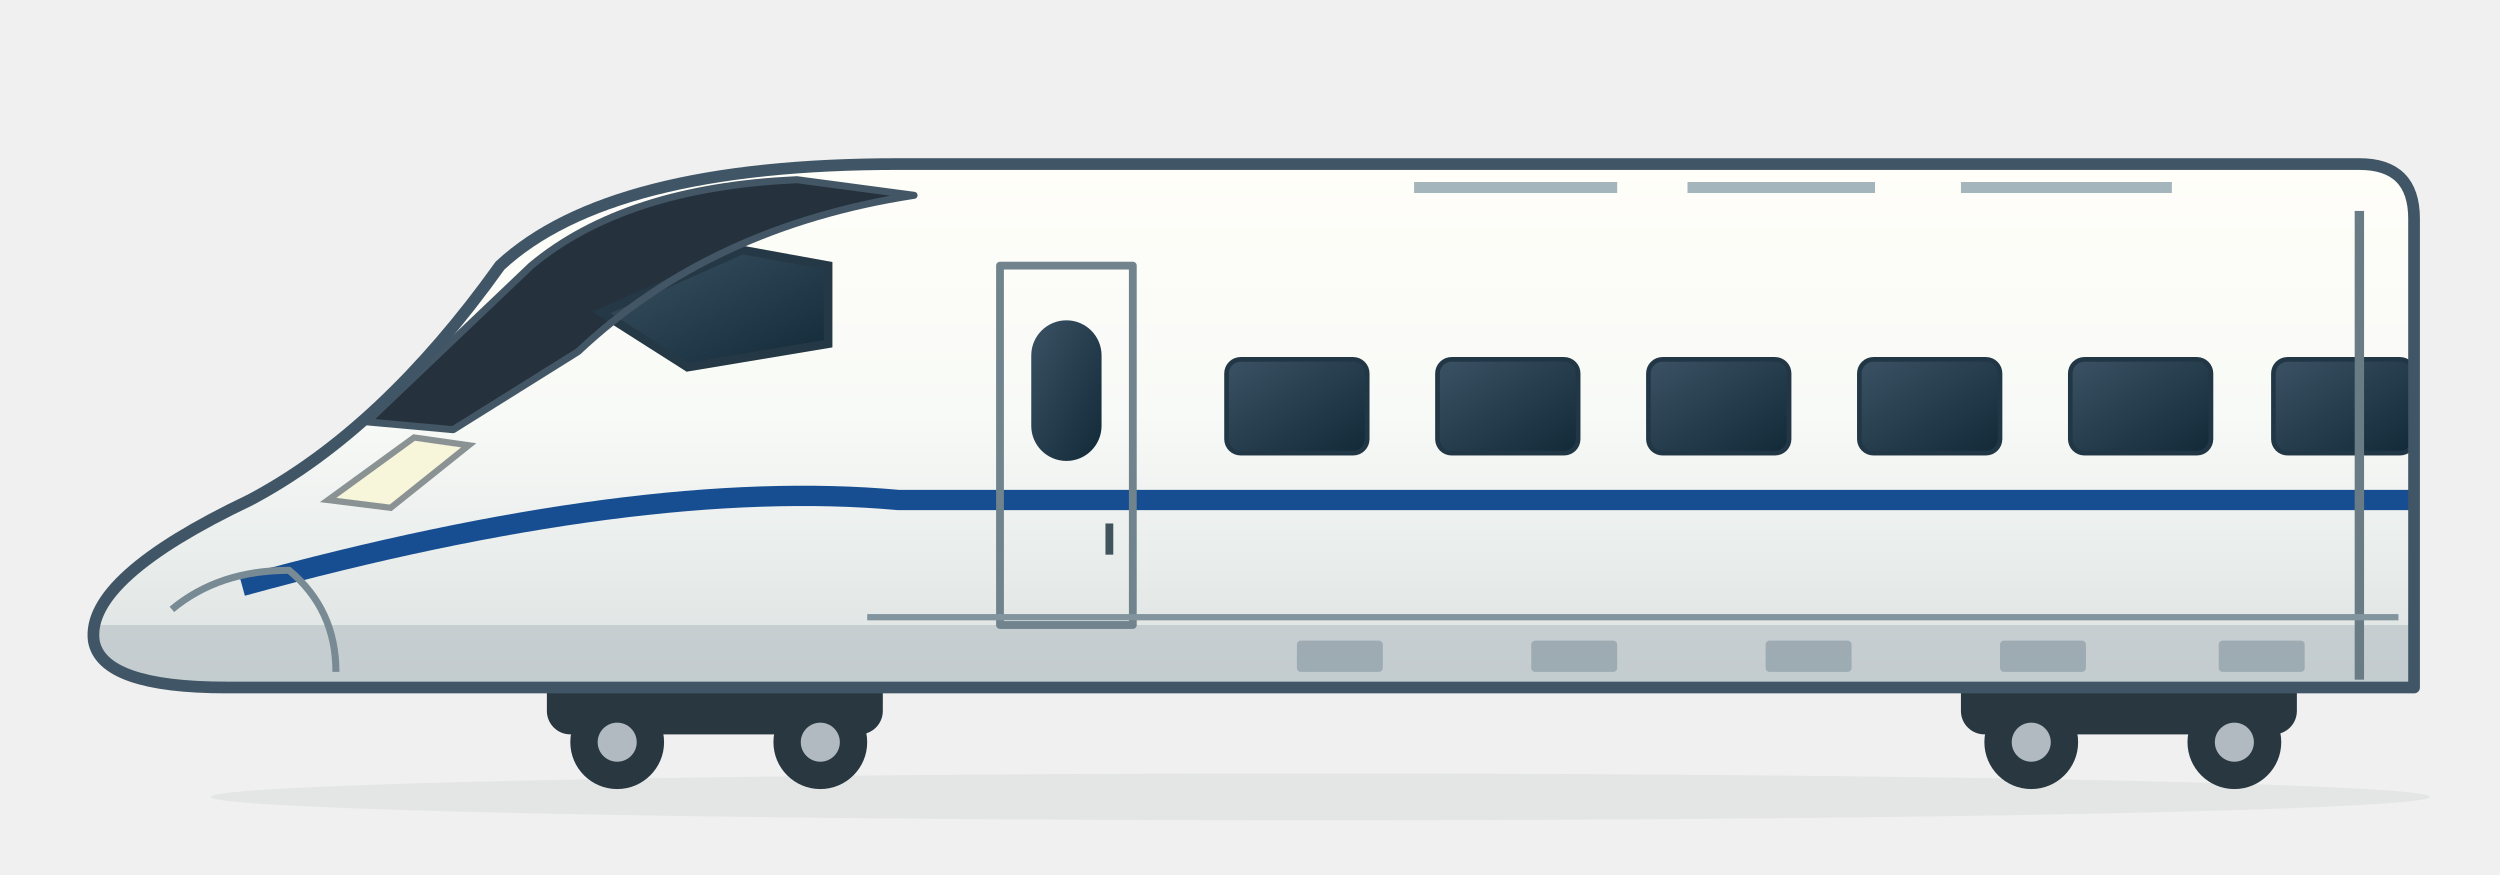
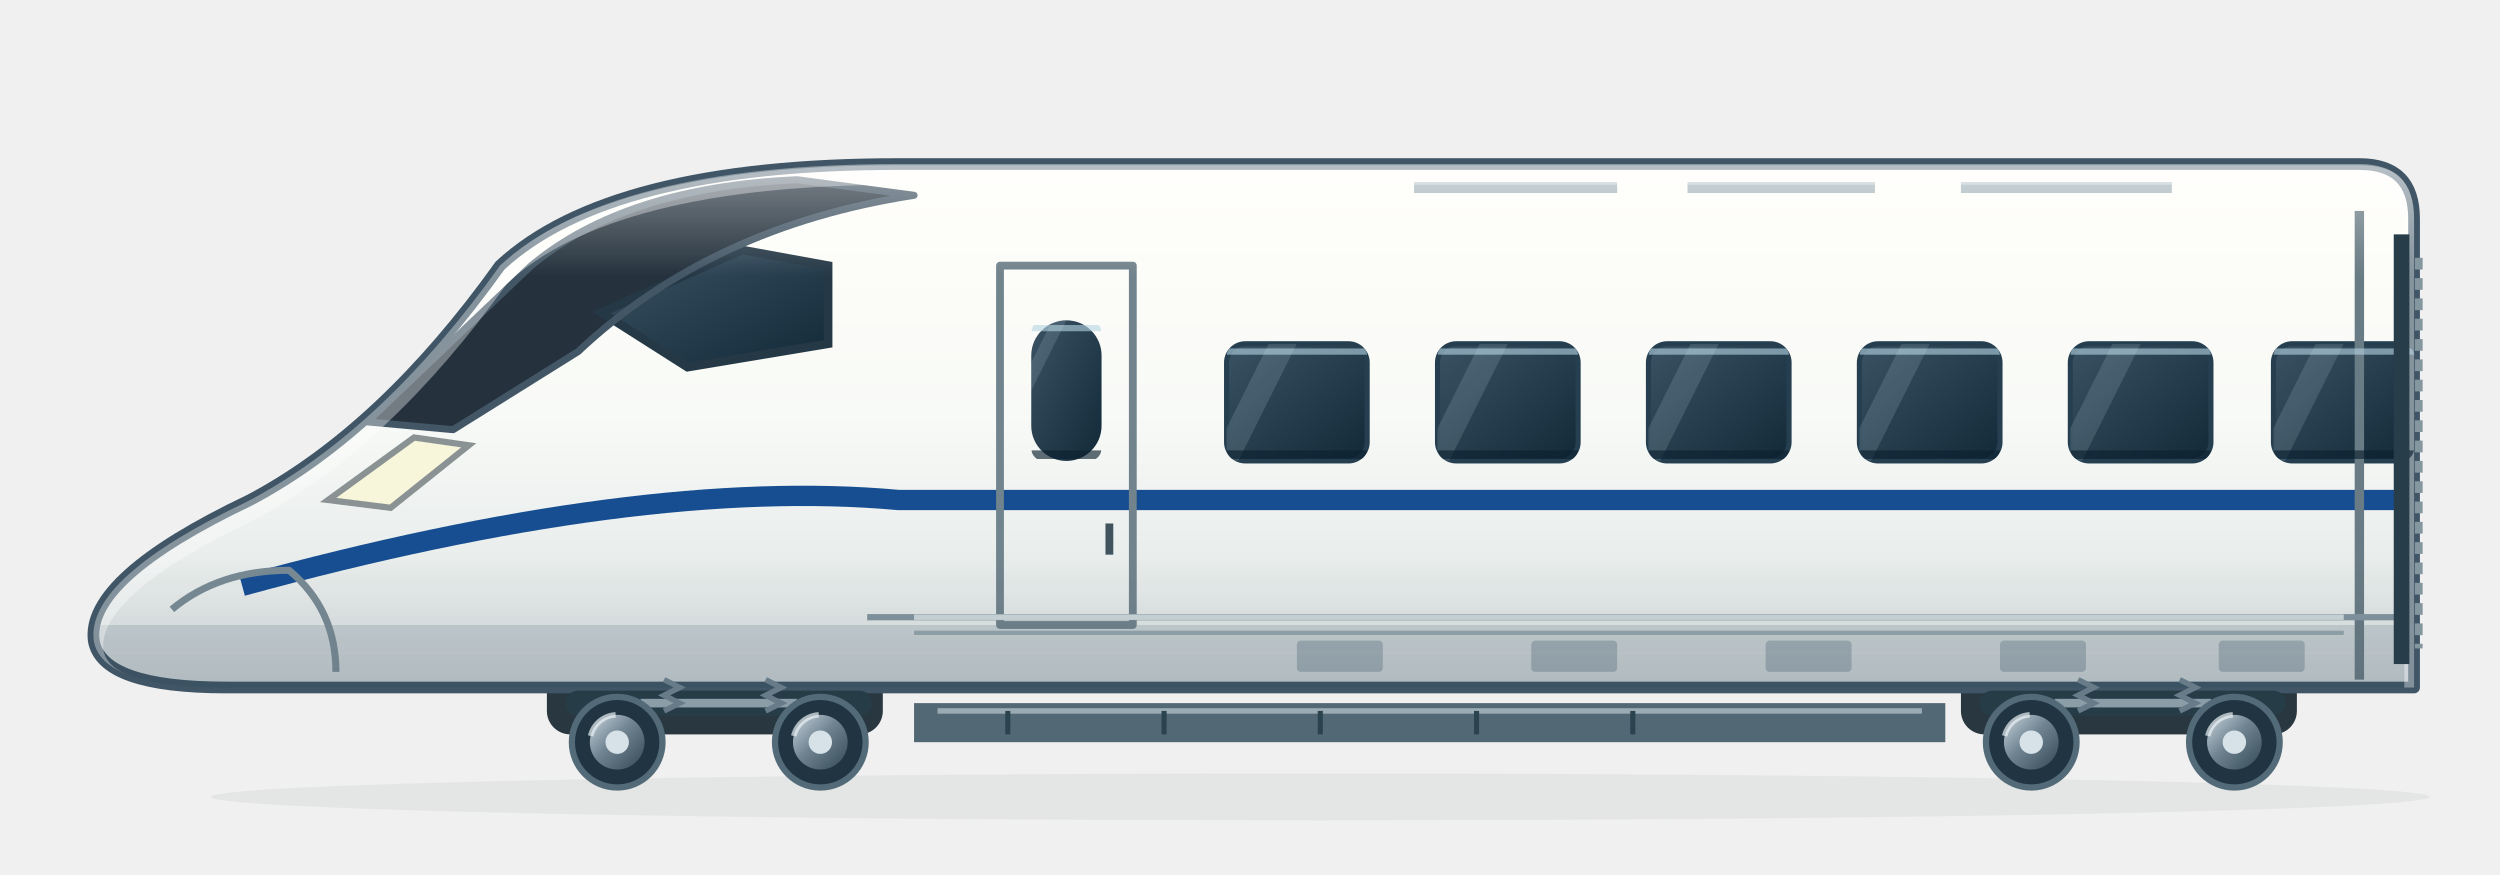
<svg xmlns="http://www.w3.org/2000/svg" viewBox="0 0 320 112" role="img" aria-labelledby="title desc">
+   <defs>
+     <clipPath id="detail-body">
+       <path d="M12 82Q11 74 32 64Q49 55 64 34Q78 21 115 21H302Q309 21 309 28V88H29Q13 88 12 82Z" />
+     </clipPath>
+     <clipPath id="detail-glass-0">
+       <rect x="157" y="44" width="18" height="15" rx="1.6" />
+     </clipPath>
+     <clipPath id="detail-glass-1">
+       <rect x="184" y="44" width="18" height="15" rx="1.6" />
+     </clipPath>
+     <clipPath id="detail-glass-2">
+       <rect x="211" y="44" width="18" height="15" rx="1.6" />
+     </clipPath>
+     <clipPath id="detail-glass-3">
+       <rect x="238" y="44" width="18" height="15" rx="1.6" />
+     </clipPath>
+     <clipPath id="detail-glass-4">
+       <rect x="265" y="44" width="18" height="15" rx="1.6" />
+     </clipPath>
+     <clipPath id="detail-glass-5">
+       <rect x="291" y="44" width="18" height="15" rx="1.6" />
+     </clipPath>
+     <clipPath id="detail-glass-6">
+       <rect x="132" y="41" width="9" height="18" rx="1.6" />
+     </clipPath>
+     <linearGradient id="detail-clearcoat" x1="0" y1="0" x2="0" y2="1">
+       <stop stop-color="#fff" stop-opacity=".5" />
+       <stop offset=".24" stop-color="#fff" stop-opacity="0" />
+       <stop offset=".74" stop-color="#142d40" stop-opacity="0" />
+       <stop offset="1" stop-color="#142d40" stop-opacity=".12" />
+     </linearGradient>
+     <linearGradient id="detail-rim" x1="0" y1="0" x2="1" y2="1">
+       <stop stop-color="#c9d5dd" />
+       <stop offset=".45" stop-color="#708492" />
+       <stop offset="1" stop-color="#344955" />
+     </linearGradient>
+   </defs>
  <defs>
    <linearGradient id="body" x1="0" y1="0" x2="0" y2="1">
      <stop stop-color="#fffef9" />
      <stop offset=".48" stop-color="#f8faf7" />
      <stop offset="1" stop-color="#dbe1e1" />
    </linearGradient>
    <linearGradient id="noseSilver" x1="0" y1="0" x2="0" y2="1">
      <stop stop-color="#d8e1e8" />
      <stop offset=".55" stop-color="#b8c6d0" />
      <stop offset="1" stop-color="#8b9fae" />
    </linearGradient>
    <linearGradient id="glass" x1="0" y1="0" x2="1" y2="1">
      <stop stop-color="#3b5264" />
      <stop offset="1" stop-color="#122938" />
    </linearGradient>
    <clipPath id="car">
      <path d="M12 82Q11 74 32 64Q49 55 64 34Q78 21 115 21H302Q309 21 309 28V88H29Q13 88 12 82Z" />
    </clipPath>
  </defs>
  <ellipse cx="169" cy="102" rx="142" ry="3" fill="#315c42" opacity=".07" />
  <g fill="#293740">
    <rect x="70" y="84" width="43" height="10" rx="3" />
    <rect x="251" y="84" width="43" height="10" rx="3" />
    <circle cx="79" cy="95" r="6" />
    <circle cx="105" cy="95" r="6" />
    <circle cx="260" cy="95" r="6" />
    <circle cx="286" cy="95" r="6" />
  </g>
  <g fill="#b0bac0">
    <circle cx="79" cy="95" r="2.5" />
    <circle cx="105" cy="95" r="2.5" />
    <circle cx="260" cy="95" r="2.5" />
    <circle cx="286" cy="95" r="2.5" />
  </g>
  <path d="M12 82Q11 74 32 64Q49 55 64 34Q78 21 115 21H302Q309 21 309 28V88H29Q13 88 12 82Z" fill="url(#body)" />
  <g clip-path="url(#car)">
    <path d="M12 80H314V93H12Z" fill="#9daab1" opacity=".4" />
    <path d="M31 75Q82 61 115 64H314" fill="none" stroke="#174e92" stroke-width="2.6" />
-     <rect x="157" y="46" width="18" height="12" rx="1.8" fill="url(#glass)" stroke="#223746" stroke-width=".6" />
-     <rect x="184" y="46" width="18" height="12" rx="1.8" fill="url(#glass)" stroke="#223746" stroke-width=".6" />
-     <rect x="211" y="46" width="18" height="12" rx="1.8" fill="url(#glass)" stroke="#223746" stroke-width=".6" />
-     <rect x="238" y="46" width="18" height="12" rx="1.8" fill="url(#glass)" stroke="#223746" stroke-width=".6" />
-     <rect x="265" y="46" width="18" height="12" rx="1.8" fill="url(#glass)" stroke="#223746" stroke-width=".6" />
-     <rect x="291" y="46" width="18" height="12" rx="1.8" fill="url(#glass)" stroke="#223746" stroke-width=".6" />
+     <rect x="157" y="44" width="18" height="15" rx="2.4" fill="url(#glass)" stroke="#263f50" stroke-width=".65" />
+     <rect x="184" y="44" width="18" height="15" rx="2.4" fill="url(#glass)" stroke="#263f50" stroke-width=".65" />
+     <rect x="211" y="44" width="18" height="15" rx="2.4" fill="url(#glass)" stroke="#263f50" stroke-width=".65" />
+     <rect x="238" y="44" width="18" height="15" rx="2.4" fill="url(#glass)" stroke="#263f50" stroke-width=".65" />
+     <rect x="265" y="44" width="18" height="15" rx="2.4" fill="url(#glass)" stroke="#263f50" stroke-width=".65" />
+     <rect x="291" y="44" width="18" height="15" rx="2.4" fill="url(#glass)" stroke="#263f50" stroke-width=".65" />
    <path d="M47 54 68 34Q80 24 102 23L117 25Q91 29 74 45L58 55Z" fill="#25323d" />
    <path d="M77 40 95 32 106 34V44L88 47Z" fill="url(#glass)" stroke="#253845" stroke-width="1.1" />
    <path d="M47 54 68 34Q80 24 102 23L117 25Q91 29 74 45L58 55Z" fill="none" stroke="#435665" stroke-width="0.9" stroke-linejoin="round" />
    <path d="M42 64 53 56 60 57 50 65Z" fill="#f7f6db" stroke="#8a9293" stroke-width=".8" />
    <path d="M128 34H145V80H128Z" fill="none" stroke="#71838c" stroke-width="1" stroke-linejoin="round" />
    <rect x="132" y="41" width="9" height="18" rx="4.5" fill="url(#glass)" />
    <path d="M142 67v4" fill="none" stroke="#41545e" stroke-width="1" stroke-linejoin="round" />
    <path d="M302 27V87" fill="none" stroke="#697b84" stroke-width="1.2" stroke-linejoin="round" />
    <path d="M111 79H307" fill="none" stroke="#82959f" stroke-width="0.8" stroke-linejoin="round" />
    <rect x="166" y="82" width="11" height="4" rx=".5" fill="#83949e" opacity=".6" />
    <rect x="196" y="82" width="11" height="4" rx=".5" fill="#83949e" opacity=".6" />
    <rect x="226" y="82" width="11" height="4" rx=".5" fill="#83949e" opacity=".6" />
    <rect x="256" y="82" width="11" height="4" rx=".5" fill="#83949e" opacity=".6" />
    <rect x="284" y="82" width="11" height="4" rx=".5" fill="#83949e" opacity=".6" />
    <path d="M181 24H207 M216 24H240 M251 24H278" fill="none" stroke="#a5b5bc" stroke-width="1.4" stroke-linejoin="round" />
    <path d="M22 78Q28 73 37 73Q43 78 43 86" fill="none" stroke="#788a94" stroke-width="0.9" stroke-linejoin="round" />
  </g>
  <path d="M12 82Q11 74 32 64Q49 55 64 34Q78 21 115 21H302Q309 21 309 28V88H29Q13 88 12 82Z" fill="none" stroke="#405666" stroke-width="1.5" stroke-linejoin="round" />
+   <g clip-path="url(#detail-body)">
+     <path d="M0 18H320V90H0Z" fill="url(#detail-clearcoat)" />
+     <path d="M12 82Q11 74 32 64Q49 55 64 34Q78 21 115 21H302Q309 21 309 28V88H29Q13 88 12 82Z" fill="none" stroke="#fff" stroke-width="2.5" opacity=".36" transform="translate(0 1.4)" />
+     <g clip-path="url(#detail-glass-0)">
+       <path d="M157 45h18" stroke="#b5d5e5" stroke-width=".8" opacity=".6" />
+       <path d="M162.4 44h3.6l-7.5 15h-3.6Z" fill="#d5edf8" opacity=".14" />
+       <path d="M157 58.2h18" stroke="#0a2030" stroke-width="1.1" opacity=".65" />
+     </g>
+     <g clip-path="url(#detail-glass-1)">
+       <path d="M184 45h18" stroke="#b5d5e5" stroke-width=".8" opacity=".6" />
+       <path d="M189.4 44h3.6l-7.5 15h-3.6Z" fill="#d5edf8" opacity=".14" />
+       <path d="M184 58.2h18" stroke="#0a2030" stroke-width="1.1" opacity=".65" />
+     </g>
+     <g clip-path="url(#detail-glass-2)">
+       <path d="M211 45h18" stroke="#b5d5e5" stroke-width=".8" opacity=".6" />
+       <path d="M216.4 44h3.6l-7.5 15h-3.6Z" fill="#d5edf8" opacity=".14" />
+       <path d="M211 58.2h18" stroke="#0a2030" stroke-width="1.1" opacity=".65" />
+     </g>
+     <g clip-path="url(#detail-glass-3)">
+       <path d="M238 45h18" stroke="#b5d5e5" stroke-width=".8" opacity=".6" />
+       <path d="M243.4 44h3.6l-7.5 15h-3.6Z" fill="#d5edf8" opacity=".14" />
+       <path d="M238 58.2h18" stroke="#0a2030" stroke-width="1.1" opacity=".65" />
+     </g>
+     <g clip-path="url(#detail-glass-4)">
+       <path d="M265 45h18" stroke="#b5d5e5" stroke-width=".8" opacity=".6" />
+       <path d="M270.4 44h3.6l-7.5 15h-3.6Z" fill="#d5edf8" opacity=".14" />
+       <path d="M265 58.2h18" stroke="#0a2030" stroke-width="1.1" opacity=".65" />
+     </g>
+     <g clip-path="url(#detail-glass-5)">
+       <path d="M291 45h18" stroke="#b5d5e5" stroke-width=".8" opacity=".6" />
+       <path d="M296.4 44h3.6l-7.5 15h-3.6Z" fill="#d5edf8" opacity=".14" />
+       <path d="M291 58.2h18" stroke="#0a2030" stroke-width="1.1" opacity=".65" />
+     </g>
+     <g clip-path="url(#detail-glass-6)">
+       <path d="M132 42h9" stroke="#b5d5e5" stroke-width=".8" opacity=".6" />
+       <path d="M134.7 41h1.8l-9 18h-1.8Z" fill="#d5edf8" opacity=".14" />
+       <path d="M132 58.2h9" stroke="#0a2030" stroke-width="1.1" opacity=".65" />
+     </g>
+     <path d="M117 79H300" stroke="#e2e9eb" stroke-width=".7" opacity=".7" />
+     <path d="M117 81H300" stroke="#536e7d" stroke-width=".55" opacity=".45" />
+   </g>
+   <g>
+     <path d="M74 90H110" stroke="#263d48" stroke-width="3.2" stroke-linecap="round" />
+     <path d="M82 90h20" stroke="#8b9da6" stroke-width="1.1" />
+     <path d="M85 87l2 1-2 1 2 1-2 1" stroke="#677c88" stroke-width=".7" fill="none" />
+     <path d="M98 87l2 1-2 1 2 1-2 1" stroke="#677c88" stroke-width=".7" fill="none" />
+     <path d="M255 90H291" stroke="#263d48" stroke-width="3.2" stroke-linecap="round" />
+     <path d="M263 90h20" stroke="#8b9da6" stroke-width="1.1" />
+     <path d="M266 87l2 1-2 1 2 1-2 1" stroke="#677c88" stroke-width=".7" fill="none" />
+     <path d="M279 87l2 1-2 1 2 1-2 1" stroke="#677c88" stroke-width=".7" fill="none" />
+     <circle cx="79" cy="95" r="5.8" fill="#203541" stroke="#536b78" stroke-width=".8" />
+     <circle cx="79" cy="95" r="3.5" fill="url(#detail-rim)" />
+     <circle cx="79" cy="95" r="1.5" fill="#d7e2e8" />
+     <path d="M75.6 94.2a3.5 3.5 0 0 1 3.2-2.7" stroke="#e9f1f5" stroke-width=".7" fill="none" opacity=".7" />
+     <circle cx="105" cy="95" r="5.8" fill="#203541" stroke="#536b78" stroke-width=".8" />
+     <circle cx="105" cy="95" r="3.5" fill="url(#detail-rim)" />
+     <circle cx="105" cy="95" r="1.5" fill="#d7e2e8" />
+     <path d="M101.6 94.2a3.5 3.5 0 0 1 3.2-2.7" stroke="#e9f1f5" stroke-width=".7" fill="none" opacity=".7" />
+     <circle cx="260" cy="95" r="5.8" fill="#203541" stroke="#536b78" stroke-width=".8" />
+     <circle cx="260" cy="95" r="3.5" fill="url(#detail-rim)" />
+     <circle cx="260" cy="95" r="1.5" fill="#d7e2e8" />
+     <path d="M256.6 94.2a3.5 3.5 0 0 1 3.2-2.7" stroke="#e9f1f5" stroke-width=".7" fill="none" opacity=".7" />
+     <circle cx="286" cy="95" r="5.8" fill="#203541" stroke="#536b78" stroke-width=".8" />
+     <circle cx="286" cy="95" r="3.5" fill="url(#detail-rim)" />
+     <circle cx="286" cy="95" r="1.5" fill="#d7e2e8" />
+     <path d="M282.6 94.2a3.5 3.5 0 0 1 3.2-2.7" stroke="#e9f1f5" stroke-width=".7" fill="none" opacity=".7" />
+     <path d="M117 90h132v5H117Z" fill="#536875" />
+     <path d="M120 91h126" stroke="#9aabb4" stroke-width=".7" />
+     <path d="M129 91v3" stroke="#2b434f" stroke-width=".65" />
+     <path d="M149 91v3" stroke="#2b434f" stroke-width=".65" />
+     <path d="M169 91v3" stroke="#2b434f" stroke-width=".65" />
+     <path d="M189 91v3" stroke="#2b434f" stroke-width=".65" />
+     <path d="M209 91v3" stroke="#2b434f" stroke-width=".65" />
+   </g>
+   <path d="M307.4 30v55" stroke="#273d4a" stroke-width="2" />
+   <path d="M309.6 33v50" stroke="#84969e" stroke-width="1" stroke-dasharray="1.5 1.1" />
</svg>
